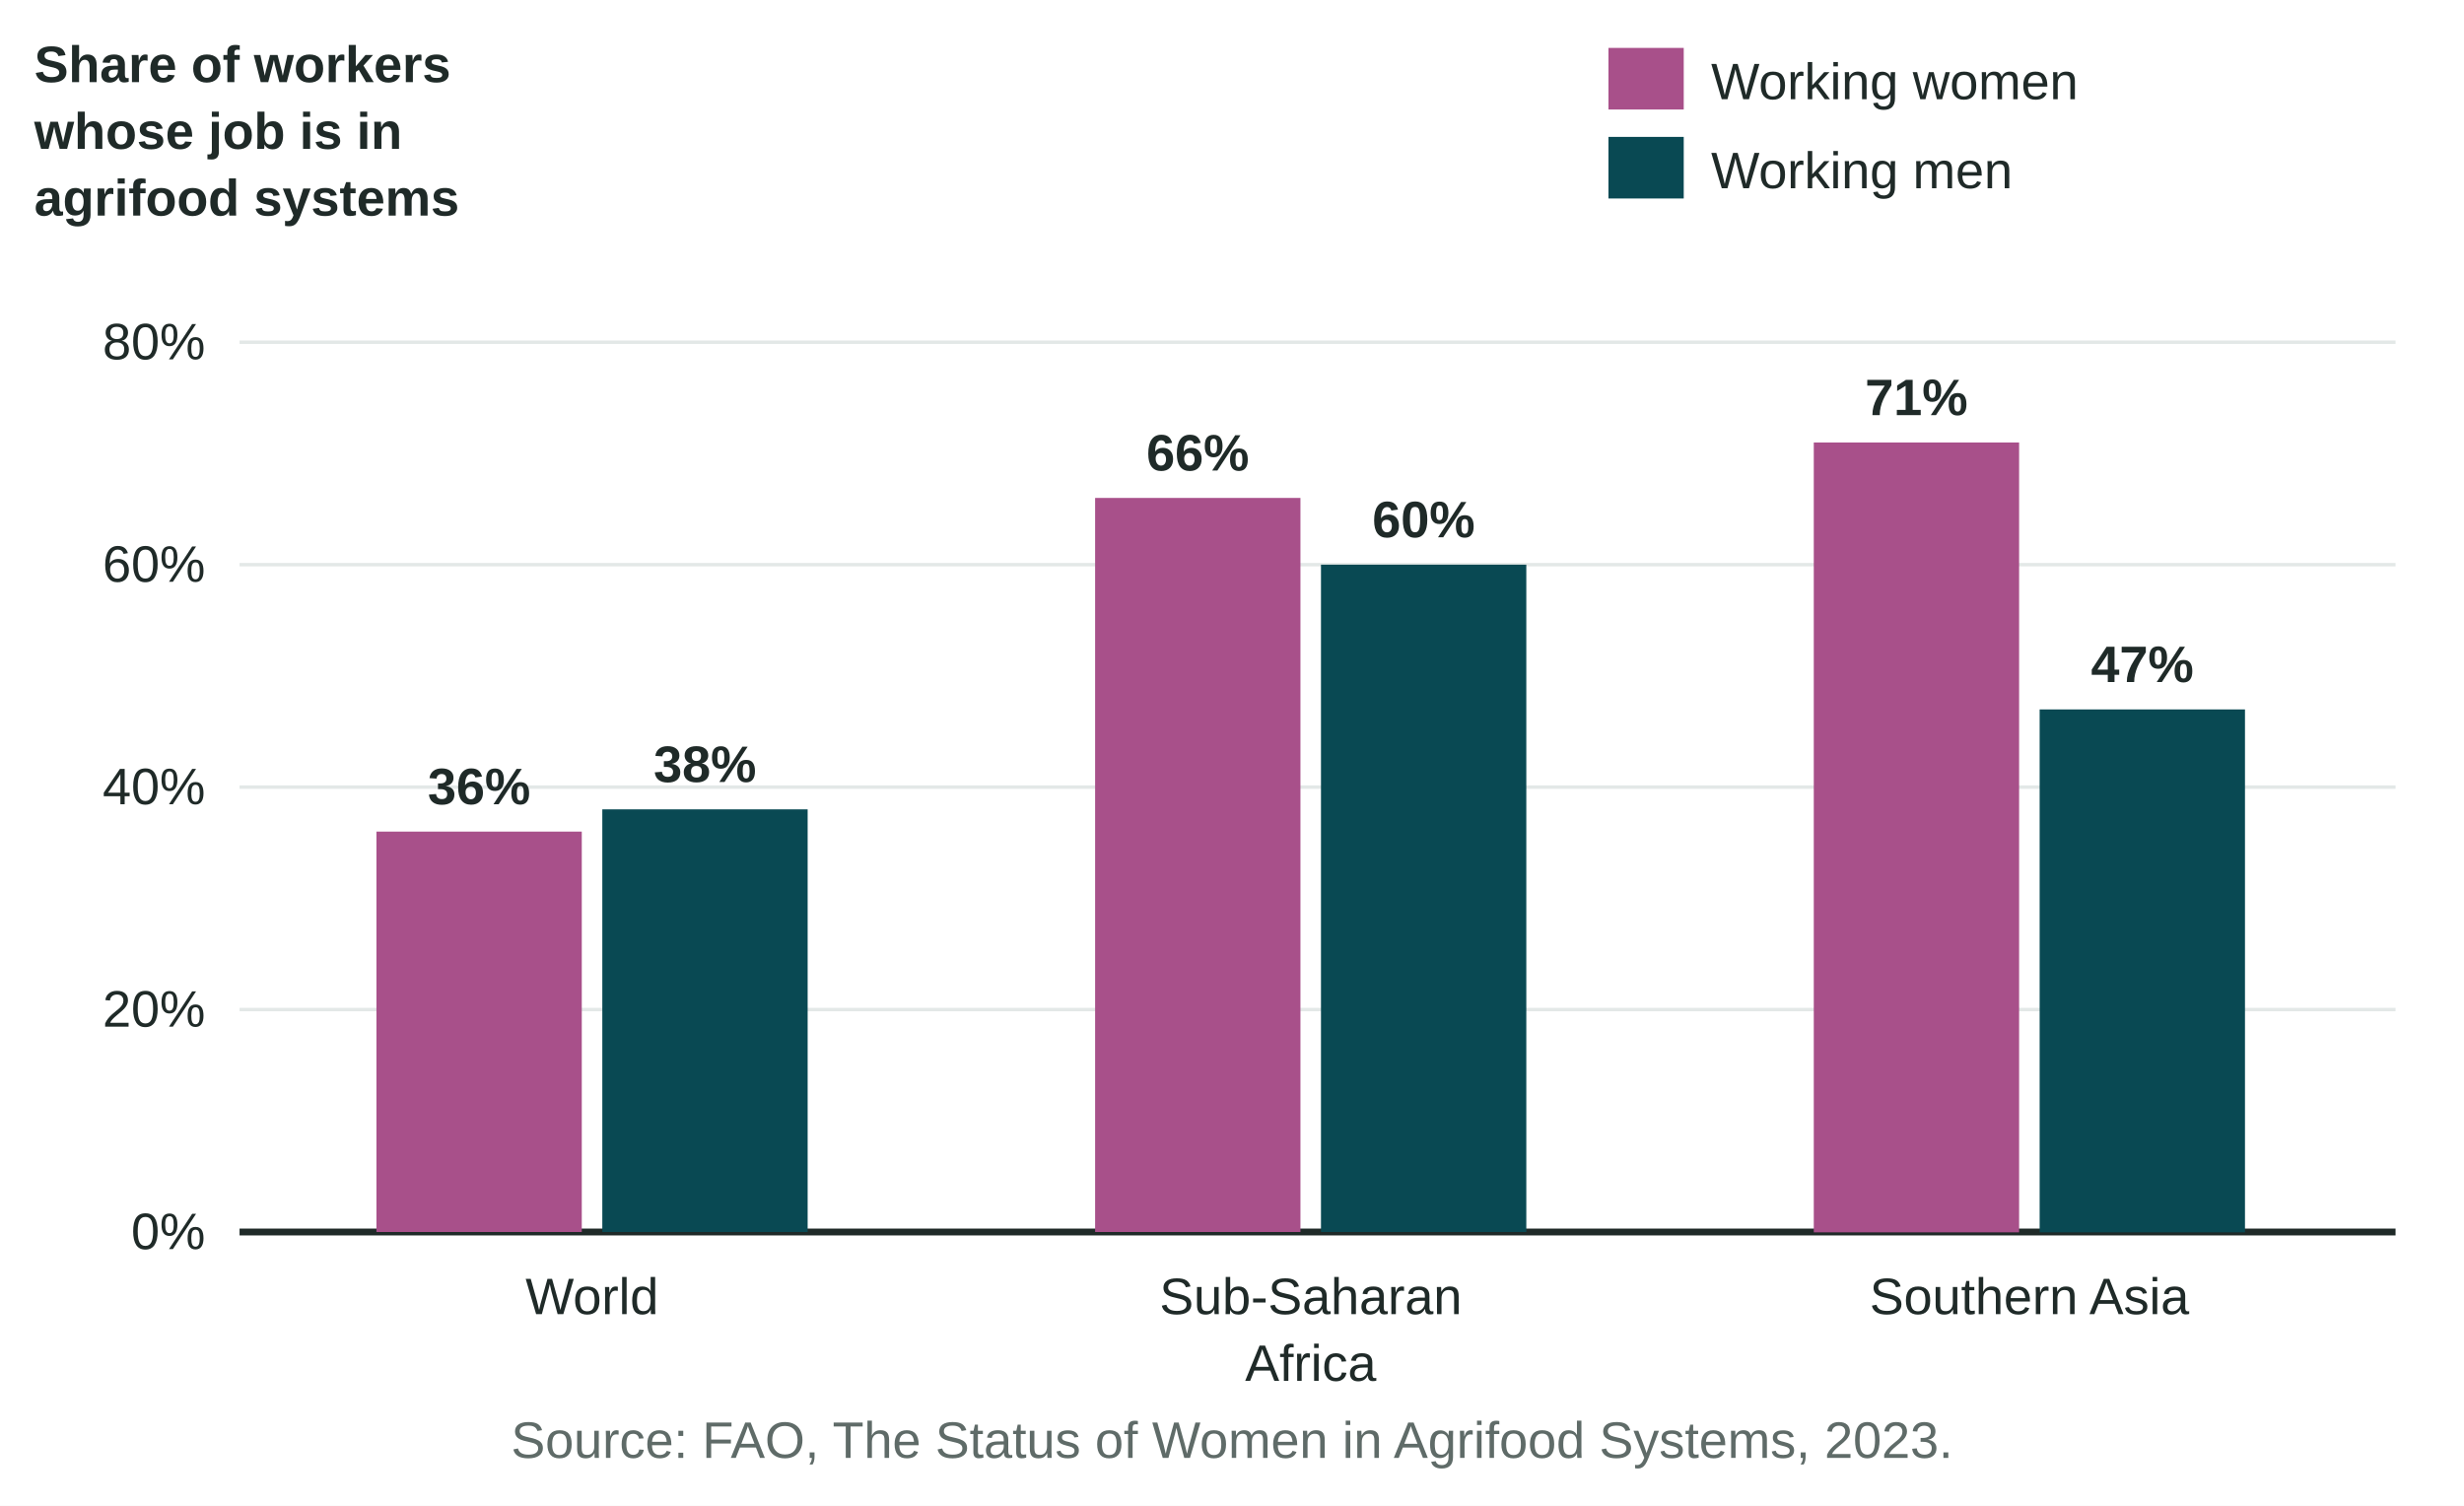
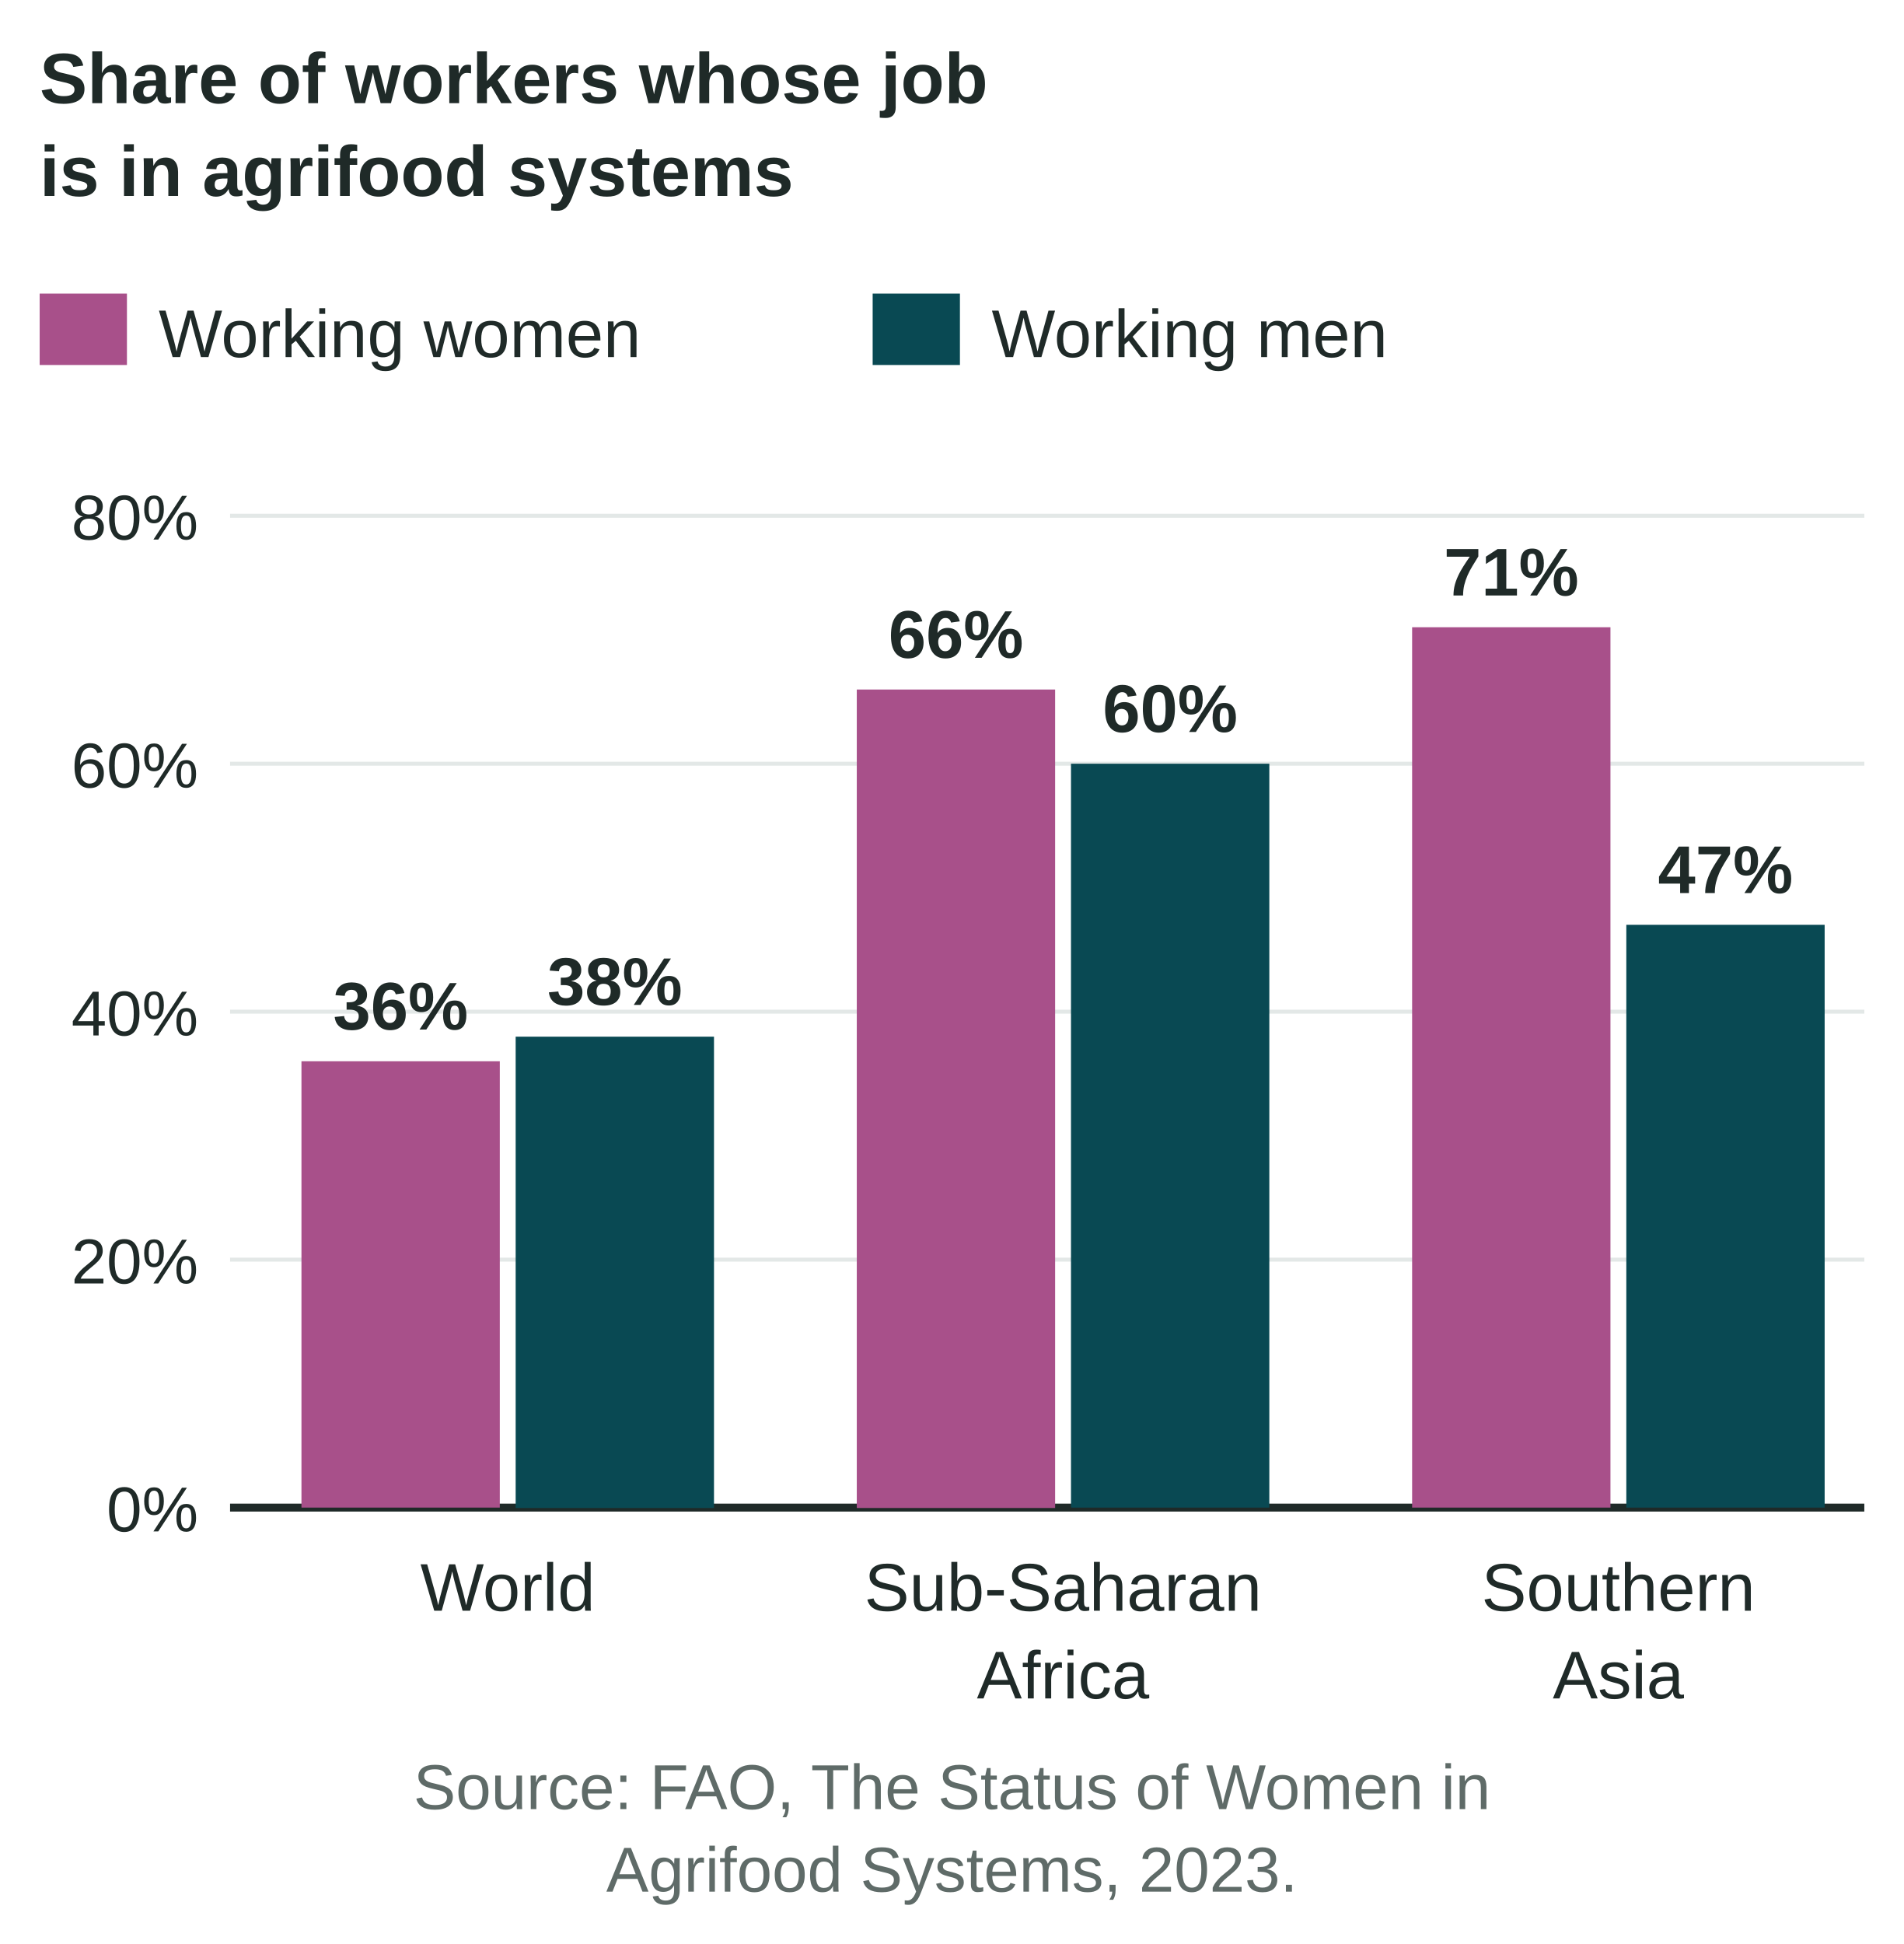
- <svg xmlns="http://www.w3.org/2000/svg" viewBox="0 0 720 440" width="720" height="440" role="img" aria-labelledby="t d" font-family="Arial, Helvetica, sans-serif">
+ <svg xmlns="http://www.w3.org/2000/svg" viewBox="0 0 480 490" width="480" height="490" role="img" aria-labelledby="t d" font-family="Arial, Helvetica, sans-serif">
  <defs>
    <marker id="ar-ink" viewBox="0 0 10 10" refX="9" refY="5" markerUnits="userSpaceOnUse" markerWidth="12" markerHeight="12" orient="auto-start-reverse">
      <path d="M0,0 L10,5 L0,10 z" fill="#1F2A28" />
    </marker>
    <marker id="ar-teal" viewBox="0 0 10 10" refX="9" refY="5" markerUnits="userSpaceOnUse" markerWidth="12" markerHeight="12" orient="auto-start-reverse">
      <path d="M0,0 L10,5 L0,10 z" fill="#094953" />
    </marker>
    <marker id="ar-verm" viewBox="0 0 10 10" refX="9" refY="5" markerUnits="userSpaceOnUse" markerWidth="12" markerHeight="12" orient="auto-start-reverse">
      <path d="M0,0 L10,5 L0,10 z" fill="#C24E00" />
    </marker>
    <marker id="ar-green" viewBox="0 0 10 10" refX="9" refY="5" markerUnits="userSpaceOnUse" markerWidth="12" markerHeight="12" orient="auto-start-reverse">
      <path d="M0,0 L10,5 L0,10 z" fill="#009E73" />
    </marker>
  </defs>
-   <rect width="720" height="440" fill="#FFFFFF" />
-   <line x1="70" y1="360" x2="700" y2="360" stroke="#1F2A28" stroke-width="2" />
-   <text x="60" y="365" font-size="15" fill="#1F2A28" text-anchor="end">0%</text>
-   <line x1="70" y1="295" x2="700" y2="295" stroke="#E3E8E7" stroke-width="1" />
-   <text x="60" y="300" font-size="15" fill="#1F2A28" text-anchor="end">20%</text>
-   <line x1="70" y1="230" x2="700" y2="230" stroke="#E3E8E7" stroke-width="1" />
-   <text x="60" y="235" font-size="15" fill="#1F2A28" text-anchor="end">40%</text>
-   <line x1="70" y1="165" x2="700" y2="165" stroke="#E3E8E7" stroke-width="1" />
-   <text x="60" y="170" font-size="15" fill="#1F2A28" text-anchor="end">60%</text>
-   <line x1="70" y1="100" x2="700" y2="100" stroke="#E3E8E7" stroke-width="1" />
-   <text x="60" y="105" font-size="15" fill="#1F2A28" text-anchor="end">80%</text>
-   <rect x="110" y="243" width="60" height="117" rx="0" fill="#A8508A" stroke="none" stroke-width="1.6" />
-   <text x="140" y="235" font-size="15" fill="#1F2A28" text-anchor="middle" font-weight="700">36%</text>
-   <rect x="176" y="236.5" width="60" height="123.5" rx="0" fill="#094953" stroke="none" stroke-width="1.6" />
-   <text x="206" y="228.5" font-size="15" fill="#1F2A28" text-anchor="middle" font-weight="700">38%</text>
-   <text x="173" y="384" font-size="15" fill="#1F2A28" text-anchor="middle">World</text>
-   <rect x="320" y="145.5" width="60" height="214.5" rx="0" fill="#A8508A" stroke="none" stroke-width="1.6" />
-   <text x="350" y="137.5" font-size="15" fill="#1F2A28" text-anchor="middle" font-weight="700">66%</text>
-   <rect x="386" y="165" width="60" height="195" rx="0" fill="#094953" stroke="none" stroke-width="1.6" />
-   <text x="416" y="157" font-size="15" fill="#1F2A28" text-anchor="middle" font-weight="700">60%</text>
-   <text x="383" y="384" font-size="15" fill="#1F2A28" text-anchor="middle">Sub-Saharan</text>
-   <text x="383" y="403.5" font-size="15" fill="#1F2A28" text-anchor="middle">Africa</text>
-   <rect x="530" y="129.3" width="60" height="230.8" rx="0" fill="#A8508A" stroke="none" stroke-width="1.6" />
-   <text x="560" y="121.3" font-size="15" fill="#1F2A28" text-anchor="middle" font-weight="700">71%</text>
-   <rect x="596" y="207.3" width="60" height="152.8" rx="0" fill="#094953" stroke="none" stroke-width="1.6" />
-   <text x="626" y="199.3" font-size="15" fill="#1F2A28" text-anchor="middle" font-weight="700">47%</text>
-   <text x="593" y="384" font-size="15" fill="#1F2A28" text-anchor="middle">Southern Asia</text>
-   <rect x="470" y="14" width="22" height="18" rx="0" fill="#A8508A" stroke="none" stroke-width="1.6" />
-   <text x="500" y="29" font-size="15" fill="#1F2A28">Working women</text>
-   <rect x="470" y="40" width="22" height="18" rx="0" fill="#094953" stroke="none" stroke-width="1.6" />
-   <text x="500" y="55" font-size="15" fill="#1F2A28">Working men</text>
-   <text x="10" y="24" font-size="15" fill="#1F2A28" font-weight="700">Share of workers</text>
-   <text x="10" y="43.5" font-size="15" fill="#1F2A28" font-weight="700">whose job is in</text>
-   <text x="10" y="63" font-size="15" fill="#1F2A28" font-weight="700">agrifood systems</text>
-   <text x="360" y="426" font-size="15" fill="#5F6B68" text-anchor="middle">Source: FAO, The Status of Women in Agrifood Systems, 2023.</text>
+   <rect width="480" height="490" fill="#FFFFFF" />
+   <line x1="58" y1="380" x2="470" y2="380" stroke="#1F2A28" stroke-width="2" />
+   <text x="50" y="386" font-size="16" fill="#1F2A28" text-anchor="end">0%</text>
+   <line x1="58" y1="317.5" x2="470" y2="317.5" stroke="#E3E8E7" stroke-width="1" />
+   <text x="50" y="323.5" font-size="16" fill="#1F2A28" text-anchor="end">20%</text>
+   <line x1="58" y1="255" x2="470" y2="255" stroke="#E3E8E7" stroke-width="1" />
+   <text x="50" y="261" font-size="16" fill="#1F2A28" text-anchor="end">40%</text>
+   <line x1="58" y1="192.5" x2="470" y2="192.5" stroke="#E3E8E7" stroke-width="1" />
+   <text x="50" y="198.5" font-size="16" fill="#1F2A28" text-anchor="end">60%</text>
+   <line x1="58" y1="130" x2="470" y2="130" stroke="#E3E8E7" stroke-width="1" />
+   <text x="50" y="136" font-size="16" fill="#1F2A28" text-anchor="end">80%</text>
+   <rect x="76" y="267.5" width="50" height="112.5" rx="0" fill="#A8508A" stroke="none" stroke-width="1.6" />
+   <text x="101" y="259.5" font-size="17" fill="#1F2A28" text-anchor="middle" font-weight="700">36%</text>
+   <rect x="130" y="261.3" width="50" height="118.8" rx="0" fill="#094953" stroke="none" stroke-width="1.6" />
+   <text x="155" y="253.3" font-size="17" fill="#1F2A28" text-anchor="middle" font-weight="700">38%</text>
+   <text x="128" y="406" font-size="17" fill="#1F2A28" text-anchor="middle">World</text>
+   <rect x="216" y="173.8" width="50" height="206.3" rx="0" fill="#A8508A" stroke="none" stroke-width="1.6" />
+   <text x="241" y="165.8" font-size="17" fill="#1F2A28" text-anchor="middle" font-weight="700">66%</text>
+   <rect x="270" y="192.5" width="50" height="187.5" rx="0" fill="#094953" stroke="none" stroke-width="1.6" />
+   <text x="295" y="184.5" font-size="17" fill="#1F2A28" text-anchor="middle" font-weight="700">60%</text>
+   <text x="268" y="406" font-size="17" fill="#1F2A28" text-anchor="middle">Sub-Saharan</text>
+   <text x="268" y="428.1" font-size="17" fill="#1F2A28" text-anchor="middle">Africa</text>
+   <rect x="356" y="158.1" width="50" height="221.9" rx="0" fill="#A8508A" stroke="none" stroke-width="1.6" />
+   <text x="381" y="150.1" font-size="17" fill="#1F2A28" text-anchor="middle" font-weight="700">71%</text>
+   <rect x="410" y="233.1" width="50" height="146.9" rx="0" fill="#094953" stroke="none" stroke-width="1.6" />
+   <text x="435" y="225.1" font-size="17" fill="#1F2A28" text-anchor="middle" font-weight="700">47%</text>
+   <text x="408" y="406" font-size="17" fill="#1F2A28" text-anchor="middle">Southern</text>
+   <text x="408" y="428.1" font-size="17" fill="#1F2A28" text-anchor="middle">Asia</text>
+   <text x="10" y="26" font-size="18" fill="#1F2A28" font-weight="700">Share of workers whose job</text>
+   <text x="10" y="49.4" font-size="18" fill="#1F2A28" font-weight="700">is in agrifood systems</text>
+   <rect x="10" y="74" width="22" height="18" rx="0" fill="#A8508A" stroke="none" stroke-width="1.6" />
+   <text x="40" y="90" font-size="17" fill="#1F2A28">Working women</text>
+   <rect x="220" y="74" width="22" height="18" rx="0" fill="#094953" stroke="none" stroke-width="1.6" />
+   <text x="250" y="90" font-size="17" fill="#1F2A28">Working men</text>
+   <text x="240" y="456" font-size="16" fill="#5F6B68" text-anchor="middle">Source: FAO, The Status of Women in</text>
+   <text x="240" y="476.8" font-size="16" fill="#5F6B68" text-anchor="middle">Agrifood Systems, 2023.</text>
</svg>
